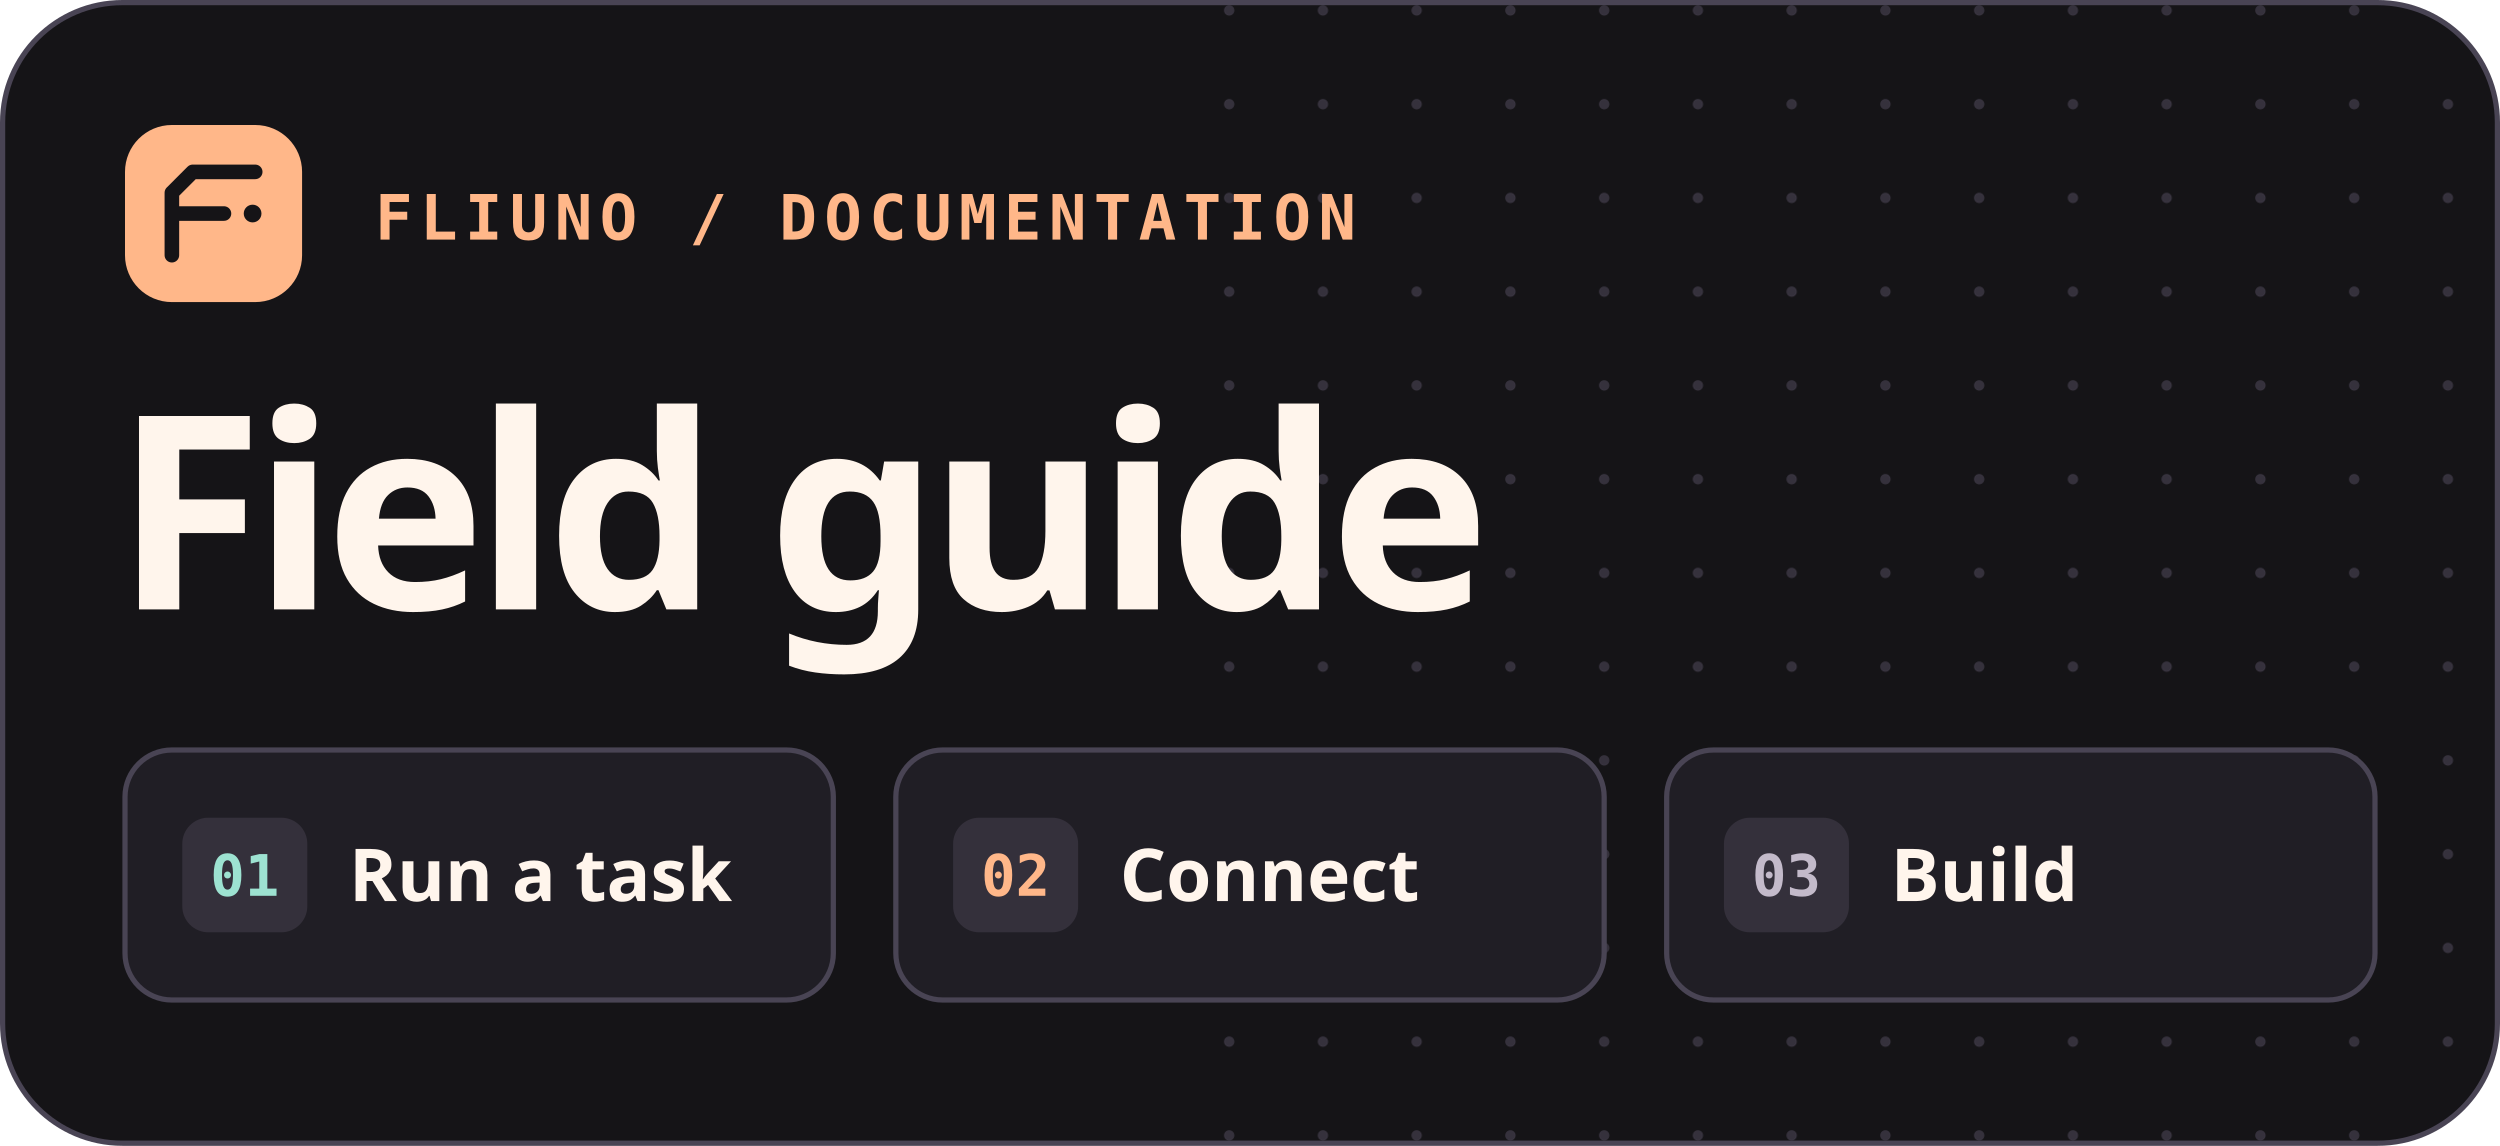
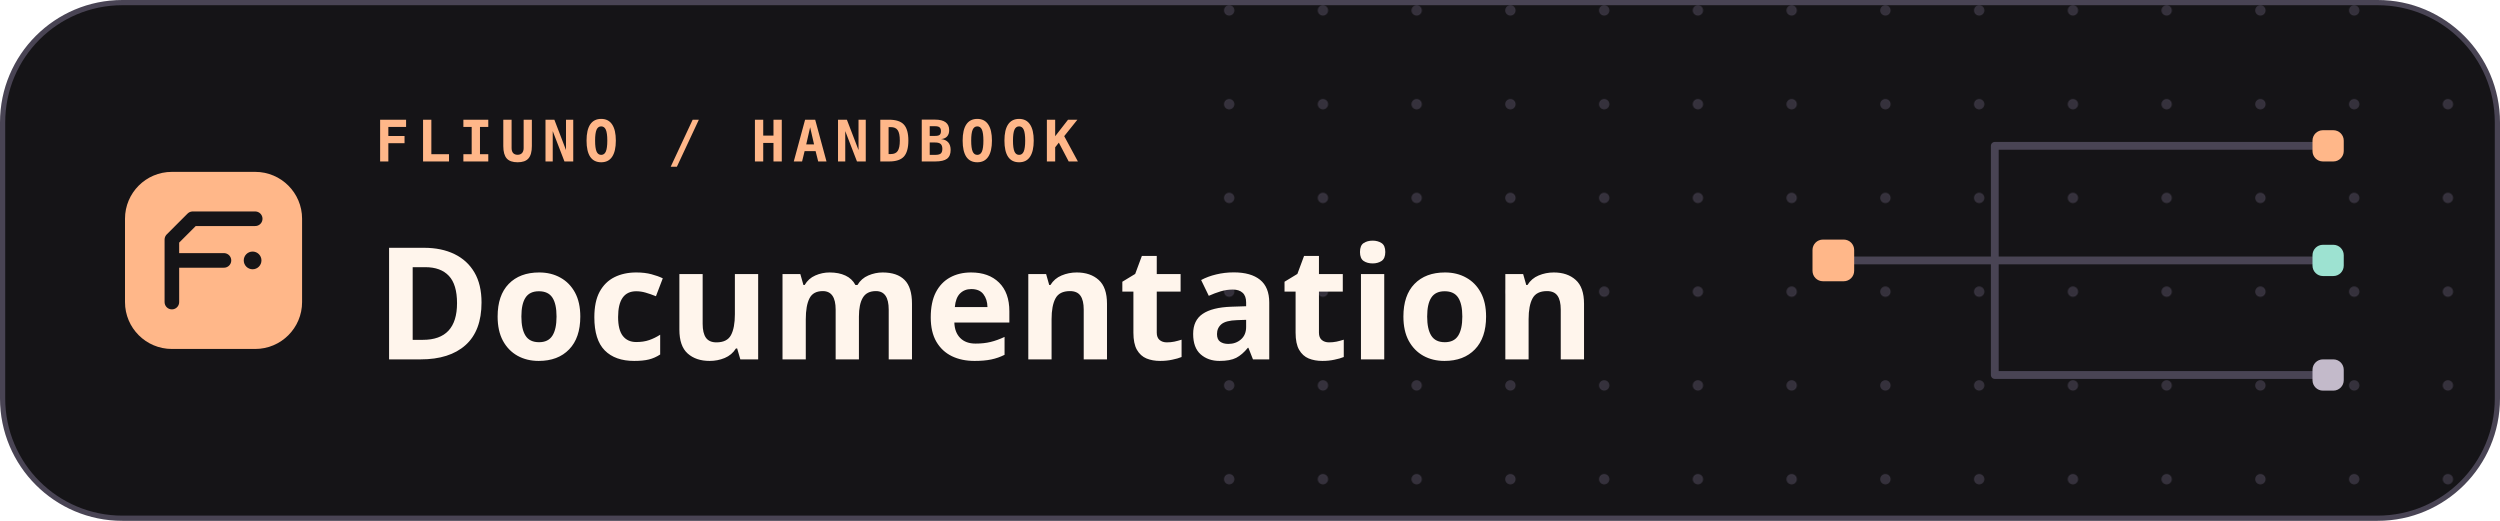
- <svg xmlns="http://www.w3.org/2000/svg" width="480" height="220" viewBox="0 0 480 220" role="img" aria-labelledby="title desc">
+ <svg xmlns="http://www.w3.org/2000/svg" width="480" height="100" viewBox="0 0 480 100" role="img" aria-labelledby="title desc">
  <defs>
    <clipPath id="frame">
-       <rect x="0.5" y="0.5" width="479" height="219" rx="23" fill="#151417" stroke="none" />
+       <rect x="0.5" y="0.5" width="479" height="99" rx="23" fill="#151417" stroke="none" />
    </clipPath>
    <pattern id="grid" width="18" height="18" patternUnits="userSpaceOnUse">
      <circle cx="2" cy="2" r="1" fill="#35313c" />
    </pattern>
  </defs>
  <g clip-path="url(#frame)">
-     <rect x="0" y="0" width="480" height="220" rx="23" fill="#151417" stroke="none" />
-     <rect x="225.6" y="0" width="254.4" height="220" rx="0" fill="url(#grid)" stroke="none" />
-     <g transform="translate(24 24)">
+     <rect x="0" y="0" width="480" height="100" rx="23" fill="#151417" stroke="none" />
+     <rect x="225.6" y="0" width="254.4" height="100" rx="0" fill="url(#grid)" stroke="none" />
+     <g transform="translate(24 33)">
      <rect x="0" y="0" width="34" height="34" rx="9" fill="#ffb789" stroke="none" />
      <path d="M9 25V13l4-4h12M9 17h10" fill="none" stroke="#151417" stroke-width="2.8" stroke-linecap="round" stroke-linejoin="round" />
      <circle cx="24.5" cy="17" r="1.7" fill="#151417" />
    </g>
-     <text x="72" y="46" font-family="'Cascadia Mono', Consolas, monospace" font-size="12" fill="#ffb789" font-weight="650" letter-spacing="1.4" text-anchor="start">FLIUNO / DOCUMENTATION</text>
-     <text x="22" y="117" font-family="system-ui, 'Segoe UI', sans-serif" font-size="52" fill="#fff5ec" font-weight="750" letter-spacing="-2" text-anchor="start">Field guide</text>
-     <rect x="24" y="144" width="136" height="48" rx="9" fill="#201e25" stroke="#494454" />
-     <rect x="35" y="157" width="24" height="22" rx="5" fill="#34303b" stroke="none" />
-     <text x="47" y="172" font-family="'Cascadia Mono', Consolas, monospace" font-size="11" fill="#9de2d1" font-weight="650" letter-spacing="0" text-anchor="middle">01</text>
-     <text x="67" y="173" font-family="system-ui, 'Segoe UI', sans-serif" font-size="14" fill="#fff5ec" font-weight="650" letter-spacing="0" text-anchor="start">Run a task</text>
-     <rect x="172" y="144" width="136" height="48" rx="9" fill="#201e25" stroke="#494454" />
-     <rect x="183" y="157" width="24" height="22" rx="5" fill="#34303b" stroke="none" />
-     <text x="195" y="172" font-family="'Cascadia Mono', Consolas, monospace" font-size="11" fill="#ffb789" font-weight="650" letter-spacing="0" text-anchor="middle">02</text>
-     <text x="215" y="173" font-family="system-ui, 'Segoe UI', sans-serif" font-size="14" fill="#fff5ec" font-weight="650" letter-spacing="0" text-anchor="start">Connect</text>
-     <rect x="320" y="144" width="136" height="48" rx="9" fill="#201e25" stroke="#494454" />
-     <rect x="331" y="157" width="24" height="22" rx="5" fill="#34303b" stroke="none" />
-     <text x="343" y="172" font-family="'Cascadia Mono', Consolas, monospace" font-size="11" fill="#c3baca" font-weight="650" letter-spacing="0" text-anchor="middle">03</text>
-     <text x="363" y="173" font-family="system-ui, 'Segoe UI', sans-serif" font-size="14" fill="#fff5ec" font-weight="650" letter-spacing="0" text-anchor="start">Build</text>
+     <text x="72" y="31" font-family="'Cascadia Mono', Consolas, monospace" font-size="11" fill="#ffb789" font-weight="650" letter-spacing="1.4" text-anchor="start">FLIUNO / HANDBOOK</text>
+     <text x="72" y="69" font-family="system-ui, 'Segoe UI', sans-serif" font-size="30" fill="#fff5ec" font-weight="750" letter-spacing="0" text-anchor="start">Documentation</text>
+     <path d="M352 50H447M383 50v-22H447M383 50v22H447" fill="none" stroke="#494454" stroke-width="1.5" stroke-linecap="round" stroke-linejoin="round" />
+     <rect x="348" y="46" width="8" height="8" rx="2" fill="#ffb789" stroke="none" />
+     <rect x="444" y="25" width="6" height="6" rx="2" fill="#ffb789" stroke="none" />
+     <rect x="444" y="47" width="6" height="6" rx="2" fill="#9de2d1" stroke="none" />
+     <rect x="444" y="69" width="6" height="6" rx="2" fill="#c3baca" stroke="none" />
  </g>
-   <rect x="0.5" y="0.5" width="479" height="219" rx="23" fill="none" stroke="#494454" />
+   <rect x="0.5" y="0.5" width="479" height="99" rx="23" fill="none" stroke="#494454" />
</svg>
